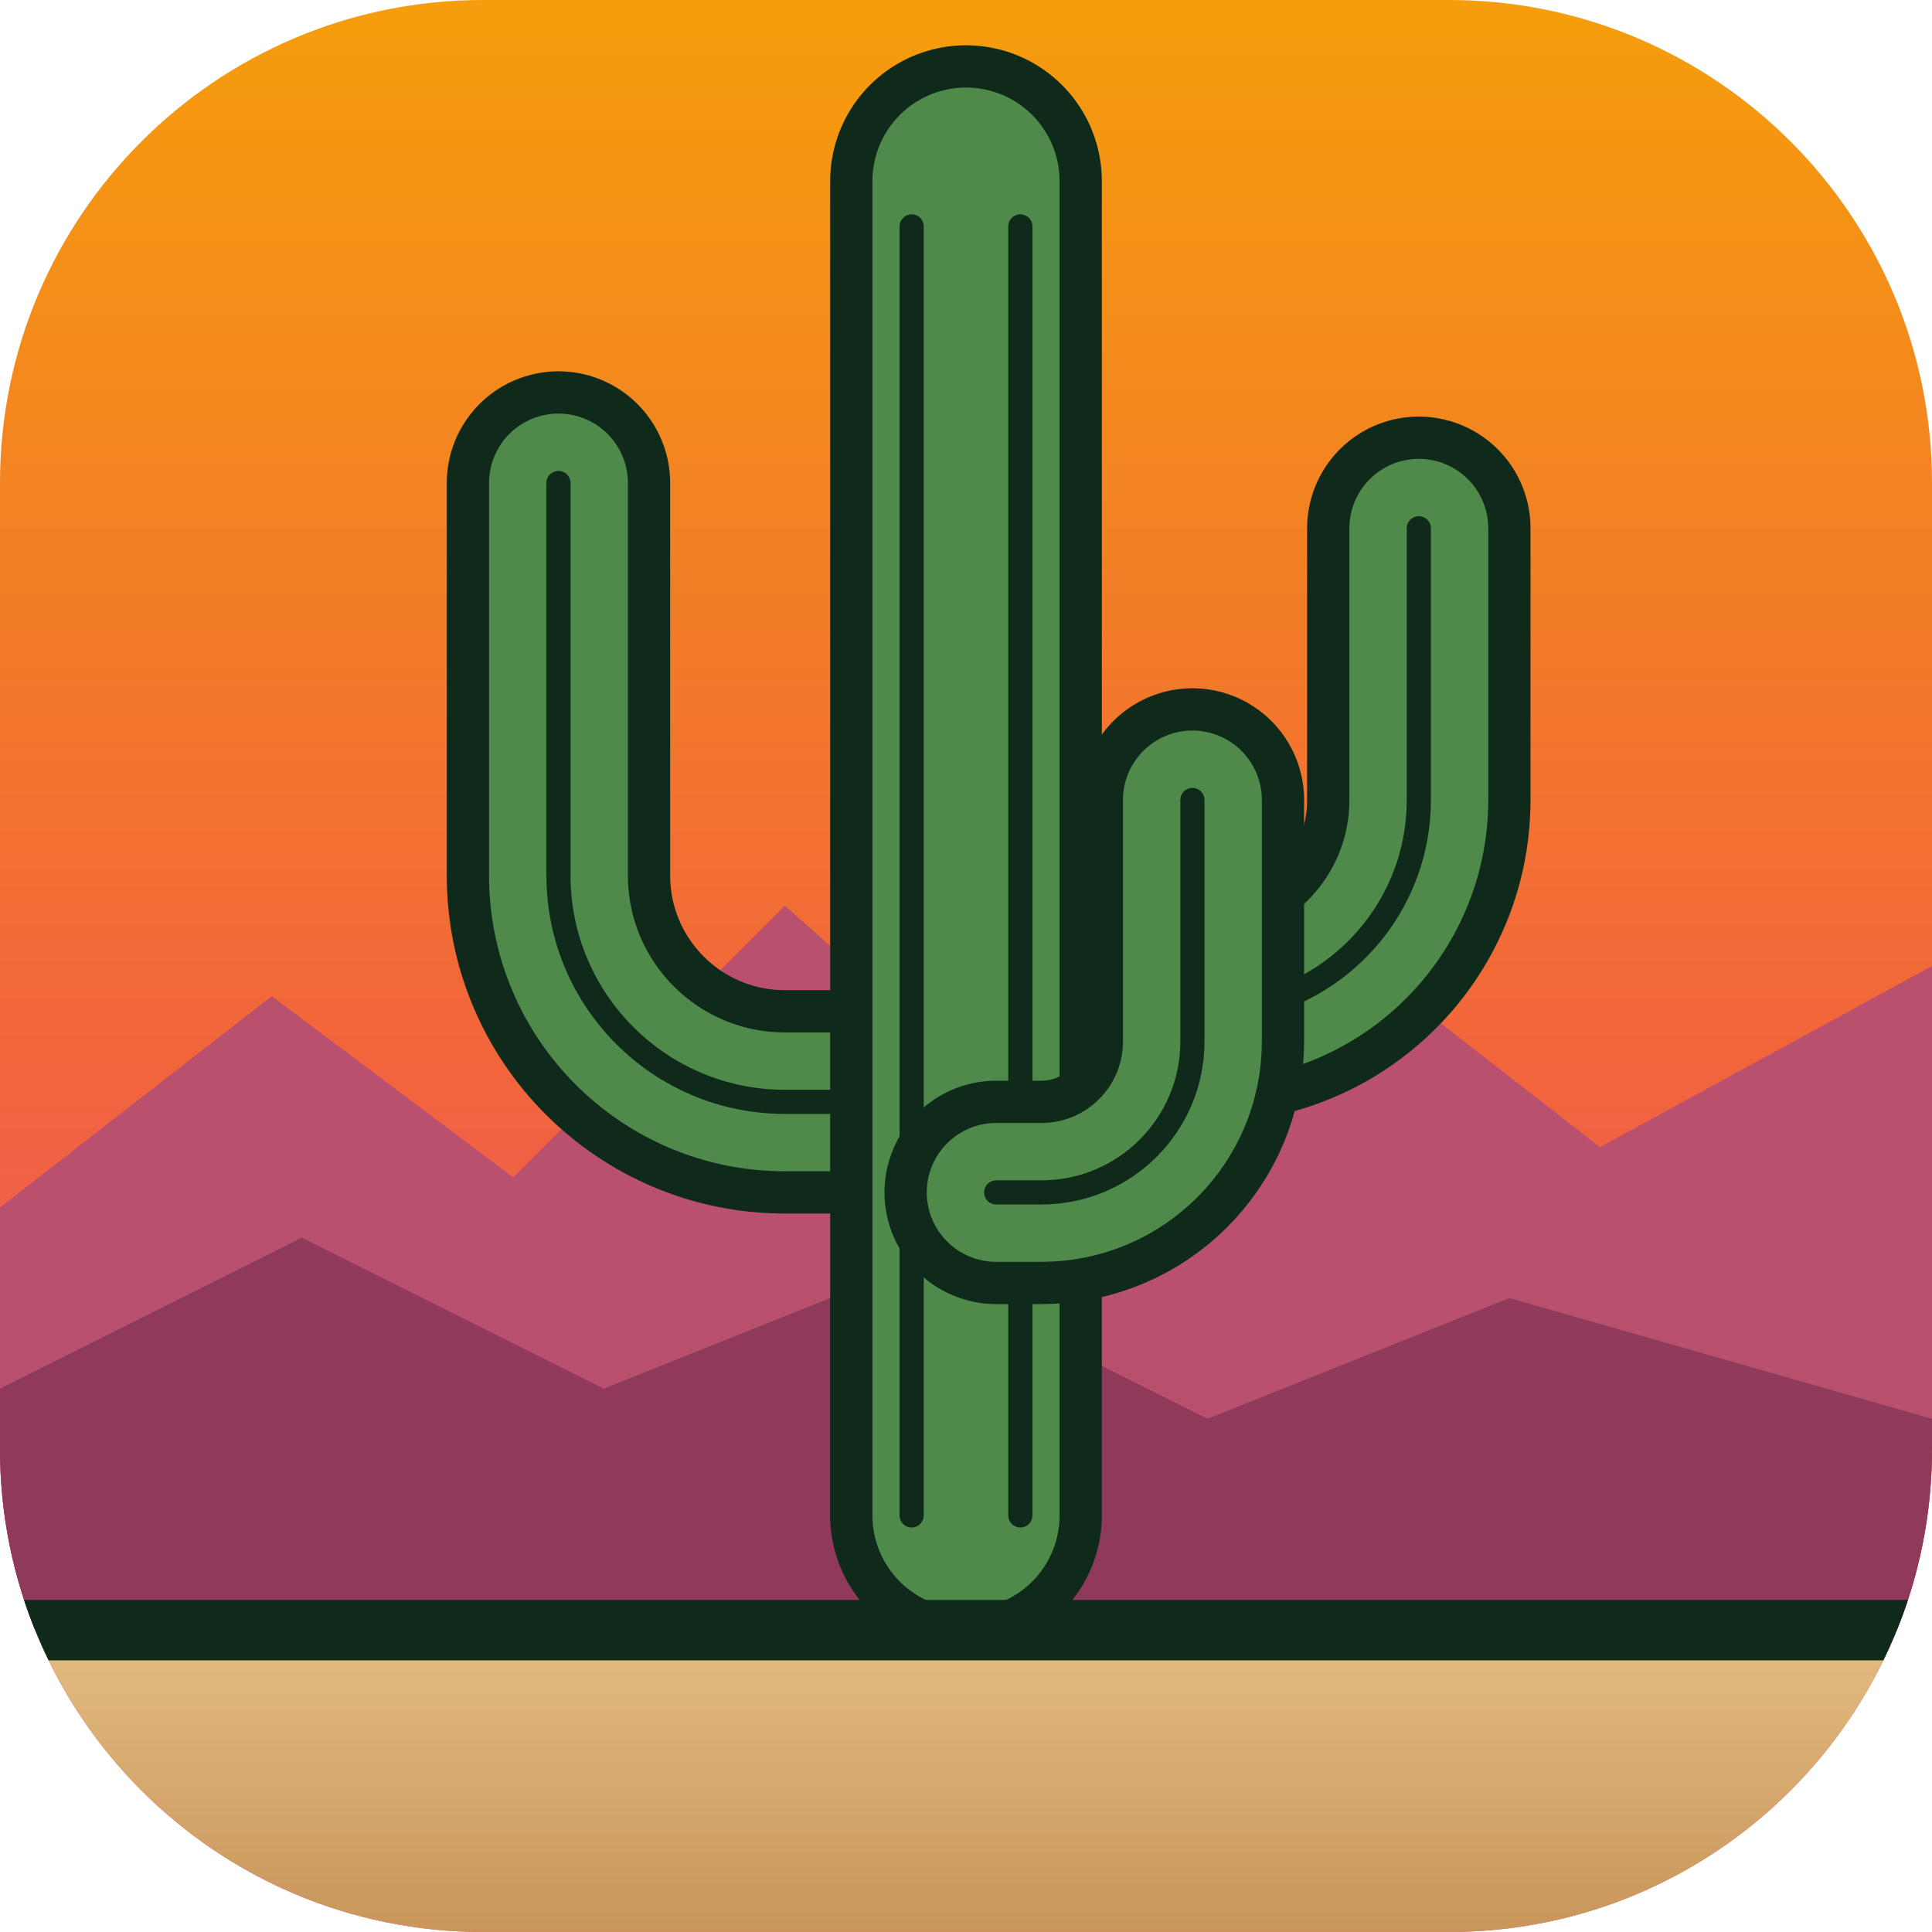
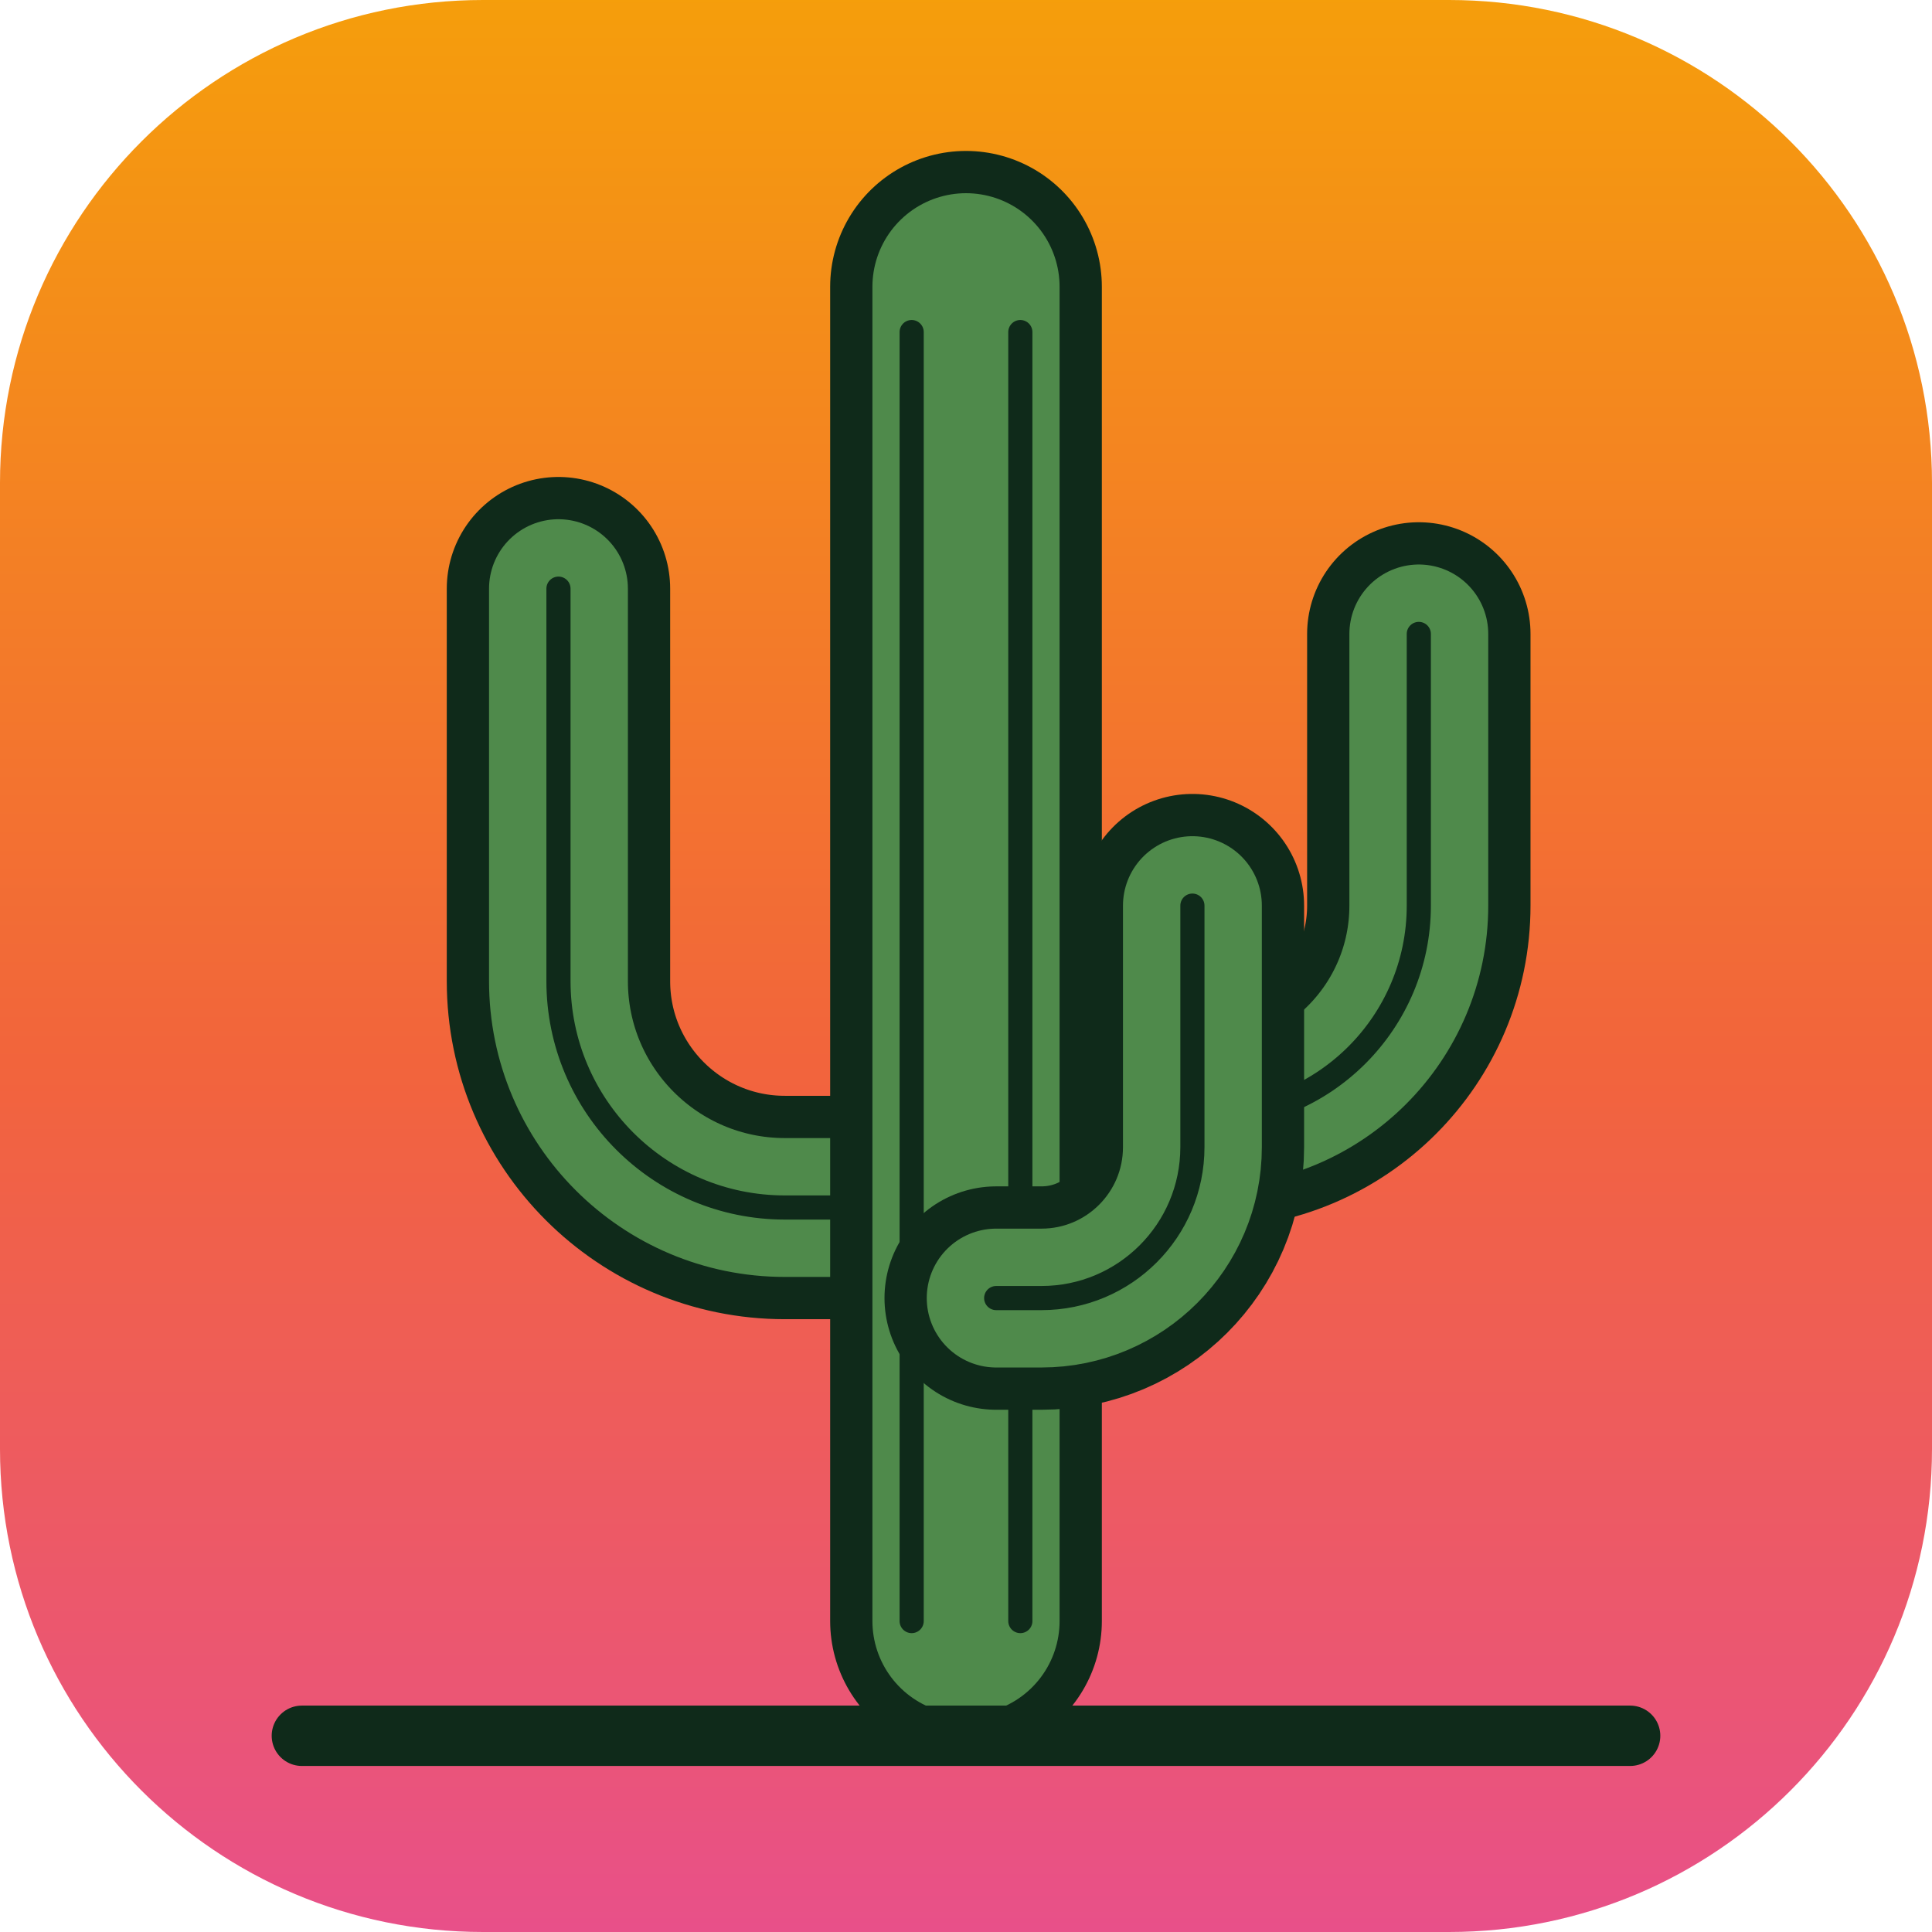
<svg xmlns="http://www.w3.org/2000/svg" viewBox="0 0 64 64">
  <defs>
-     <linearGradient id="sand" x1="0" y1="0" x2="0" y2="1">
-       <stop offset="0" stop-color="#e3bd82" />
-       <stop offset="1" stop-color="#c9955a" />
-     </linearGradient>
    <linearGradient id="g" x1="0" y1="0" x2="0" y2="1">
      <stop offset="0" stop-color="#f59e0b" />
      <stop offset=".55" stop-color="#f2643c" />
      <stop offset="1" stop-color="#e8508a" />
    </linearGradient>
    <path id="la" d="M18.5 19.5V32.5a7.5 7.5 0 0 0 7.5 7.5H30" />
    <path id="ra" d="M47 21V30a7 7 0 0 1-7 7H34" />
    <path id="tr" d="M32 53.7V9.5" />
    <path id="fa" d="M39.5 30V38a5 5 0 0 1-5 5H33" />
  </defs>
-   <clipPath id="tile">
-     <rect width="64" height="64" rx="16" />
-   </clipPath>
  <rect width="64" height="64" rx="16" fill="url(#g)" />
-   <g clip-path="url(#tile)">
-     <polygon points="0,54 0,40 9,33 17,39 26,30 35,38 44,31 53,38 64,32 64,54" fill="#b8506e" />
-     <polygon points="0,54 0,46 10,41 20,46 30,42 40,47 50,43 64,47 64,54" fill="#8f3a5a" />
-   </g>
-   <rect y="54" width="64" height="10" fill="url(#sand)" clip-path="url(#tile)" />
-   <g fill="none" stroke-linecap="round" stroke-linejoin="round" transform="translate(0 -3.5)">
+   <g fill="none" stroke-linecap="round" stroke-linejoin="round">
    <use href="#la" stroke="#0f2a1a" stroke-width="7.4" />
    <use href="#la" stroke="#4f8a4b" stroke-width="4.6" />
    <use href="#la" stroke="#0f2a1a" stroke-width=".8" />
    <g>
      <use href="#ra" stroke="#0f2a1a" stroke-width="7.4" />
      <use href="#ra" stroke="#4f8a4b" stroke-width="4.6" />
      <use href="#ra" stroke="#0f2a1a" stroke-width=".8" />
    </g>
    <use href="#tr" stroke="#0f2a1a" stroke-width="9" />
    <use href="#tr" stroke="#4f8a4b" stroke-width="6.2" />
    <path d="M30.2 11V53.7M33.8 11V53.7" stroke="#0f2a1a" stroke-width=".8" />
    <use href="#fa" stroke="#0f2a1a" stroke-width="7.4" />
    <use href="#fa" stroke="#4f8a4b" stroke-width="4.6" />
    <use href="#fa" stroke="#0f2a1a" stroke-width=".8" />
+     <path d="M10 57.5H54" stroke="#0f2a1a" stroke-width="2" />
  </g>
-   <path d="M0 54H64" stroke="#0f2a1a" stroke-width="2" clip-path="url(#tile)" />
</svg>
